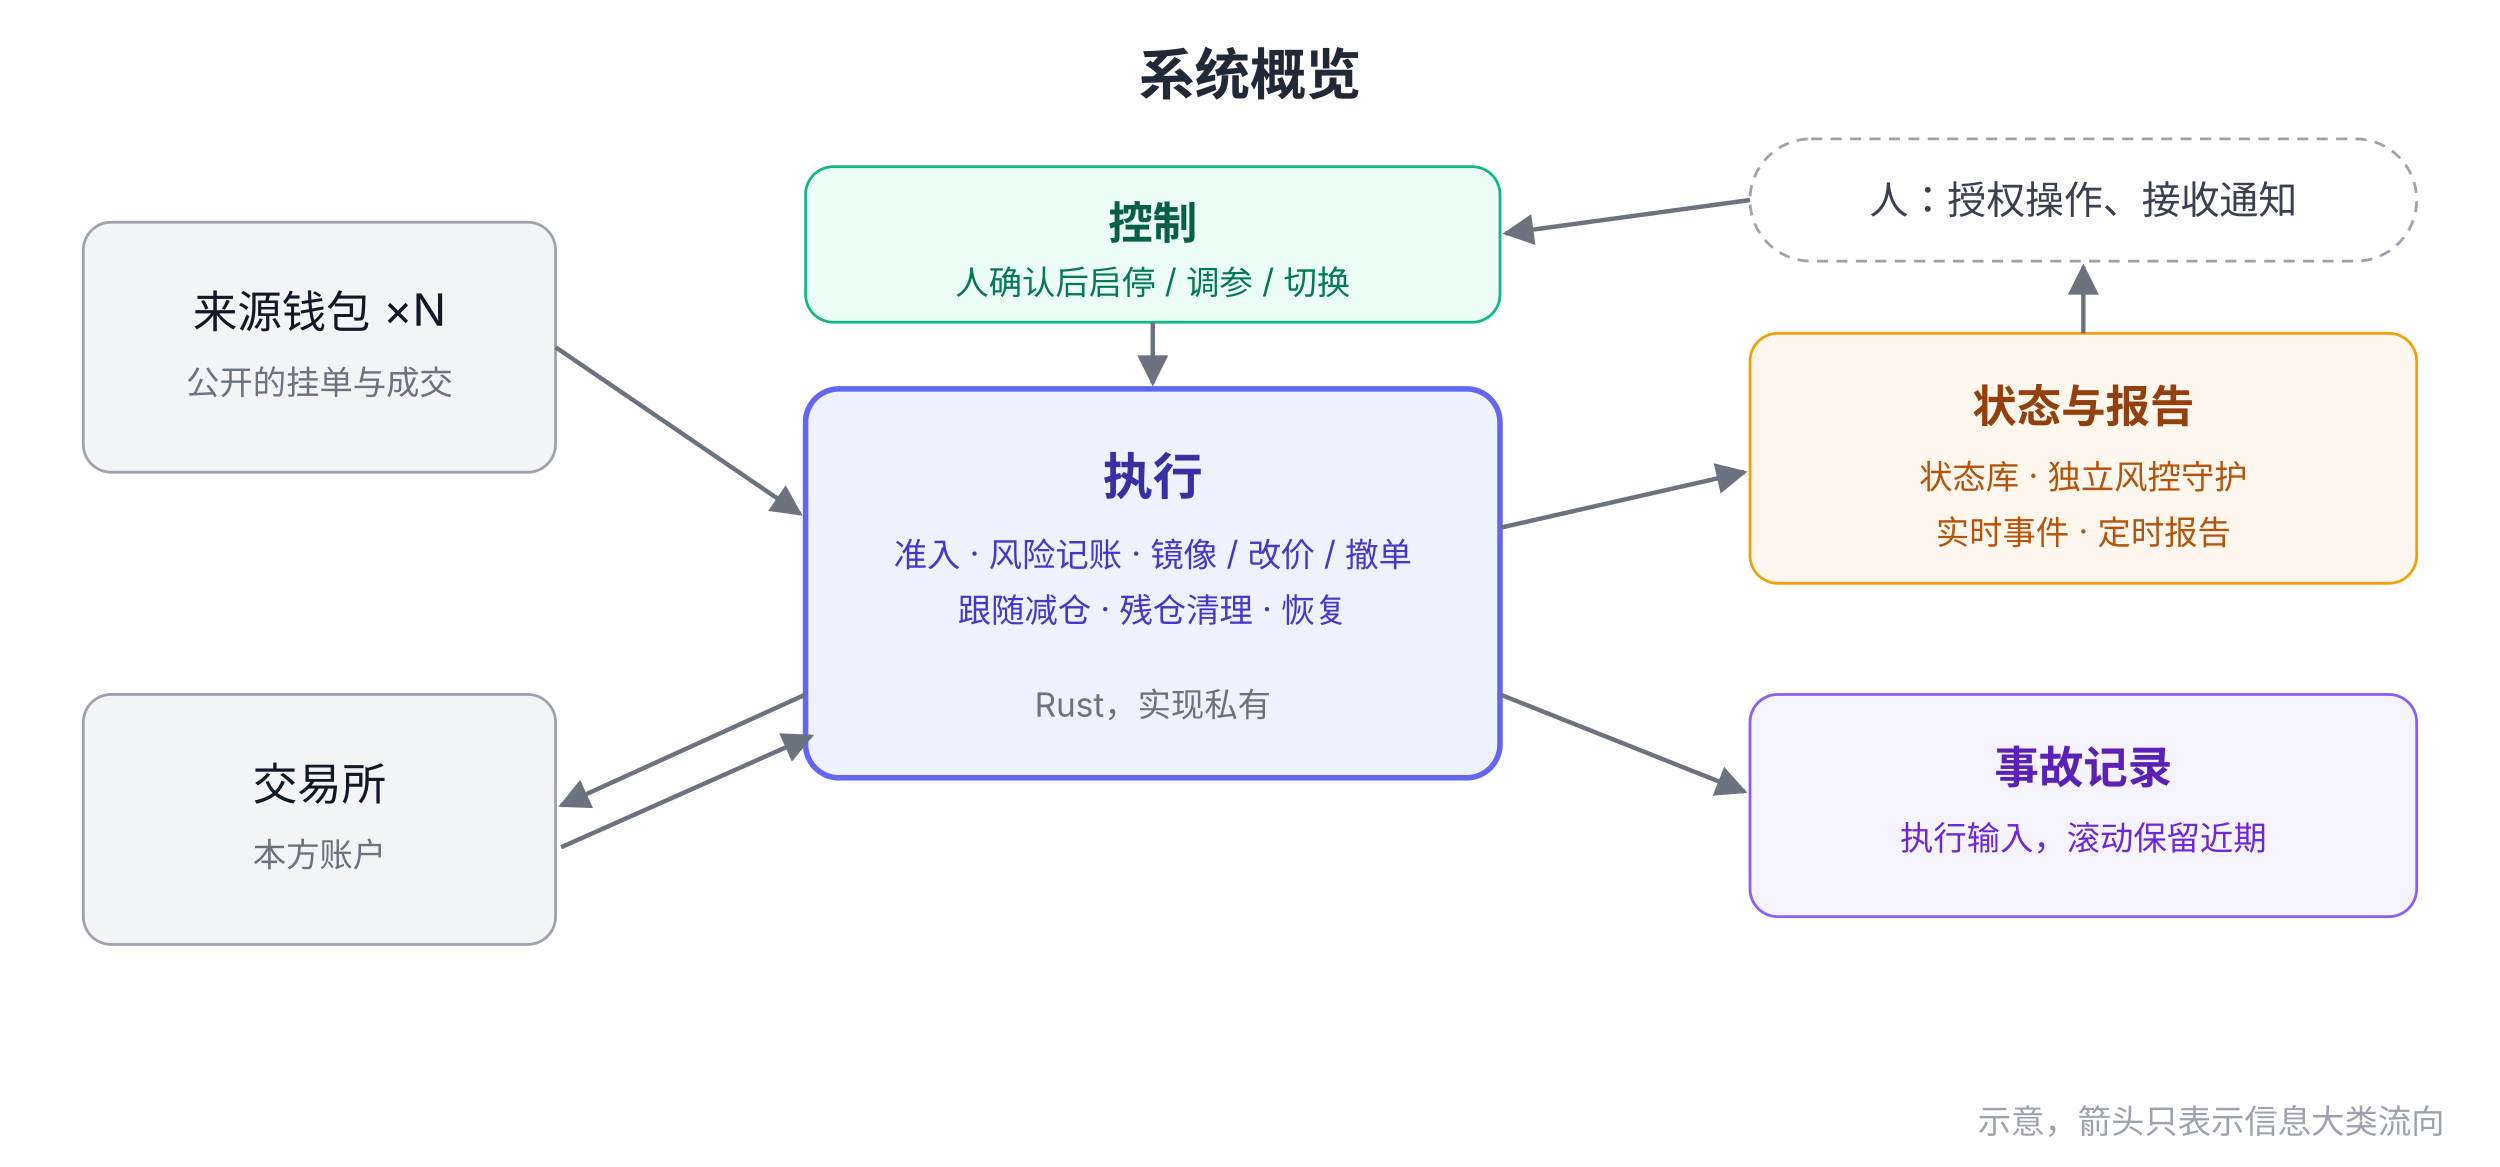
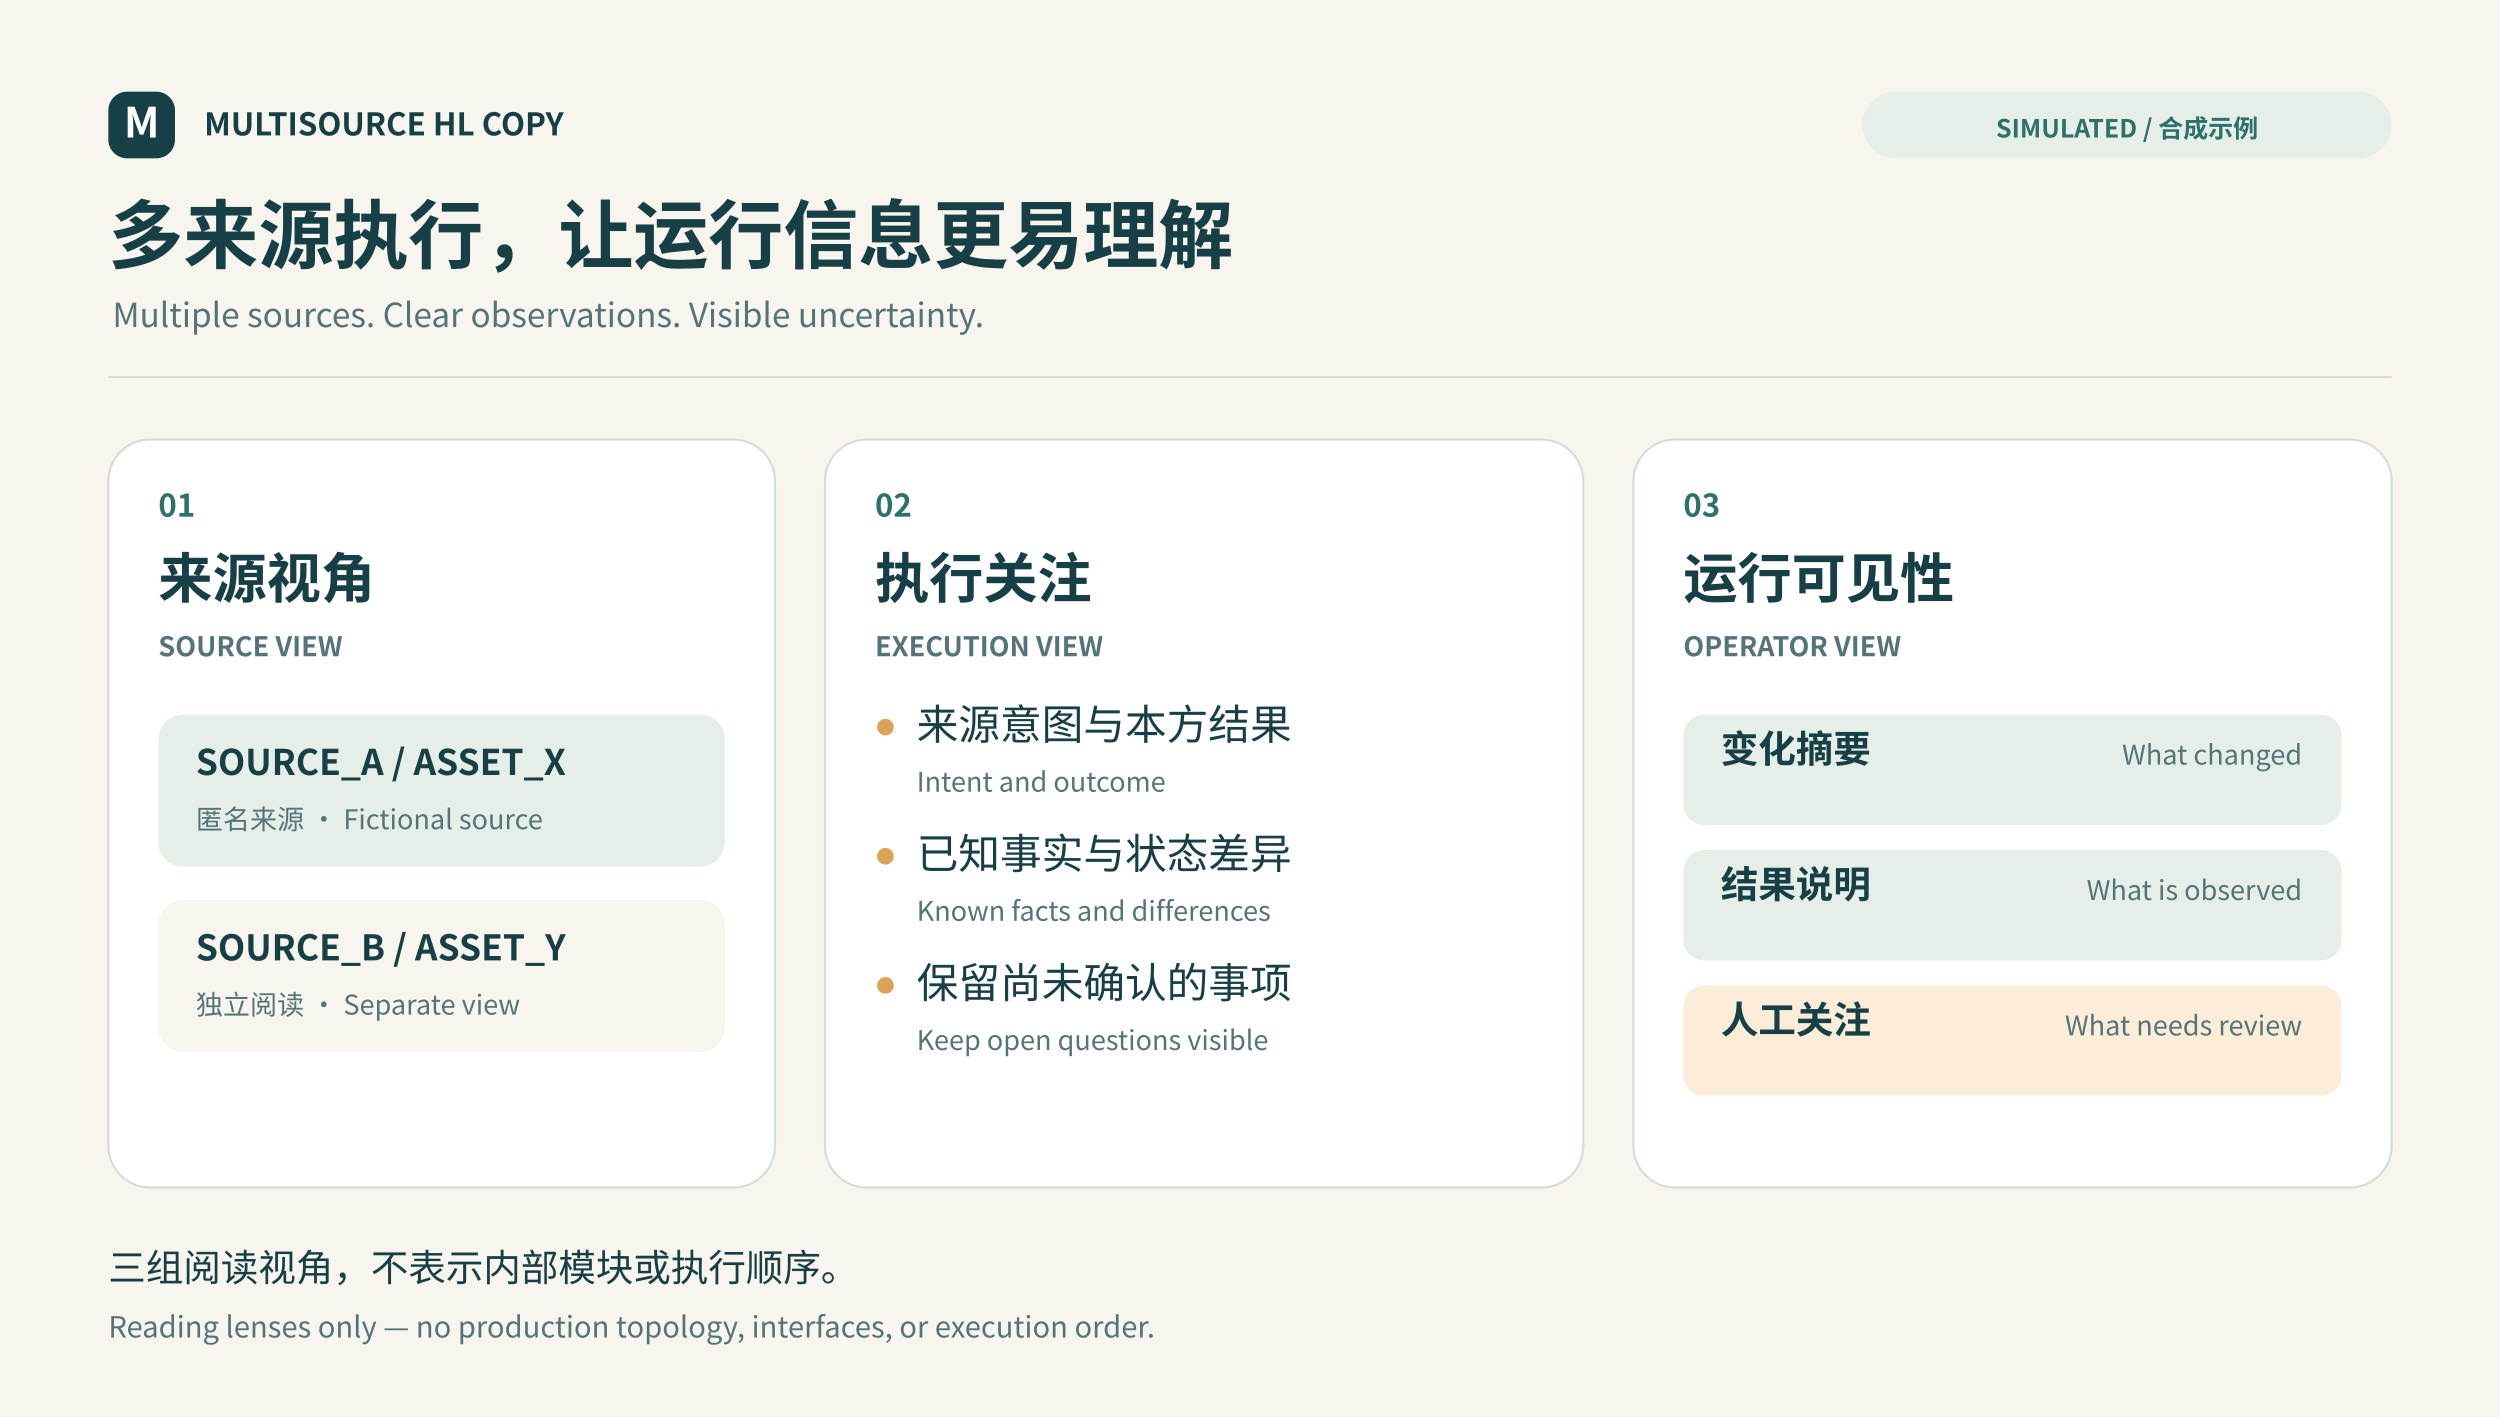
- <svg xmlns="http://www.w3.org/2000/svg" width="900" height="420" viewBox="0 0 900 420" font-family="-apple-system, 'Segoe UI', 'PingFang SC', 'Microsoft YaHei', sans-serif">
-   <rect width="900" height="420" fill="#ffffff" />
-   <text x="450" y="34" text-anchor="middle" font-size="20" font-weight="600" fill="#1f2937">系统概览</text>
-   <text x="880" y="408" text-anchor="end" font-size="12" fill="#9ca3af">示意，箭头只表示信息大类流向</text>
-   <defs>
-     <marker id="a" viewBox="0 0 10 10" refX="9" refY="5" markerWidth="7" markerHeight="7" orient="auto">
-       <path d="M0,0 L10,5 L0,10 z" fill="#6b7280" />
-     </marker>
-   </defs>
-   <rect x="30" y="80" width="170" height="90" rx="10" fill="#f3f4f6" stroke="#9ca3af" />
-   <text x="115" y="118" text-anchor="middle" font-size="16" fill="#111827">来源钱包 ×N</text>
-   <text x="115" y="142" text-anchor="middle" font-size="12" fill="#6b7280">公开的挂单与成交</text>
-   <rect x="30" y="250" width="170" height="90" rx="10" fill="#f3f4f6" stroke="#9ca3af" />
-   <text x="115" y="288" text-anchor="middle" font-size="16" fill="#111827">交易所</text>
-   <text x="115" y="312" text-anchor="middle" font-size="12" fill="#6b7280">本方账户</text>
-   <rect x="290" y="140" width="250" height="140" rx="12" fill="#eef2ff" stroke="#6366f1" stroke-width="2" />
-   <text x="415" y="178" text-anchor="middle" font-size="18" font-weight="600" fill="#3730a3">执行</text>
-   <text x="415" y="204" text-anchor="middle" font-size="12" fill="#4338ca">准入 · 风险记账 · 镜像 / 改价 / 撤单</text>
-   <text x="415" y="224" text-anchor="middle" font-size="12" fill="#4338ca">跟随减仓 · 残仓清理 · 恢复</text>
-   <text x="415" y="258" text-anchor="middle" font-size="12" fill="#6b7280">Rust，实现私有</text>
-   <rect x="290" y="60" width="250" height="56" rx="10" fill="#ecfdf5" stroke="#10b981" />
-   <text x="415" y="86" text-anchor="middle" font-size="16" font-weight="600" fill="#065f46">控制</text>
-   <text x="415" y="106" text-anchor="middle" font-size="12" fill="#047857">人确认后启停 / 调参 / 切换</text>
-   <rect x="630" y="120" width="240" height="90" rx="10" fill="#fff7ed" stroke="#f59e0b" />
-   <text x="750" y="152" text-anchor="middle" font-size="16" font-weight="600" fill="#92400e">状态与报告</text>
-   <text x="750" y="176" text-anchor="middle" font-size="12" fill="#b45309">状态库 · 独立风控守护</text>
-   <text x="750" y="196" text-anchor="middle" font-size="12" fill="#b45309">实时事件 · 定时报告</text>
-   <rect x="630" y="250" width="240" height="80" rx="10" fill="#f5f3ff" stroke="#8b5cf6" />
-   <text x="750" y="282" text-anchor="middle" font-size="16" font-weight="600" fill="#5b21b6">事故记录</text>
-   <text x="750" y="306" text-anchor="middle" font-size="12" fill="#6d28d9">执行输入，滚动保留近期</text>
-   <rect x="630" y="50" width="240" height="44" rx="22" fill="#ffffff" stroke="#9ca3af" stroke-dasharray="4 3" />
-   <text x="750" y="77" text-anchor="middle" font-size="14" fill="#374151">人：授权操作、接收通知</text>
-   <line x1="200" y1="125" x2="288" y2="185" stroke="#6b7280" stroke-width="1.6" marker-end="url(#a)" />
-   <line x1="290" y1="250" x2="202" y2="290" stroke="#6b7280" stroke-width="1.6" marker-end="url(#a)" />
-   <line x1="202" y1="305" x2="292" y2="265" stroke="#6b7280" stroke-width="1.6" marker-end="url(#a)" />
-   <line x1="415" y1="116" x2="415" y2="138" stroke="#6b7280" stroke-width="1.6" marker-end="url(#a)" />
-   <line x1="540" y1="190" x2="628" y2="170" stroke="#6b7280" stroke-width="1.6" marker-end="url(#a)" />
-   <line x1="540" y1="250" x2="628" y2="285" stroke="#6b7280" stroke-width="1.6" marker-end="url(#a)" />
-   <line x1="630" y1="72" x2="542" y2="84" stroke="#6b7280" stroke-width="1.6" marker-end="url(#a)" />
-   <line x1="750" y1="120" x2="750" y2="96" stroke="#6b7280" stroke-width="1.6" marker-end="url(#a)" />
+ <svg xmlns="http://www.w3.org/2000/svg" width="1200" height="680" viewBox="0 0 1200 680" role="img" aria-labelledby="title desc" font-family="Noto Sans CJK SC, Microsoft YaHei, sans-serif">
+   <rect x="0" y="0" width="1200" height="680" rx="0" fill="#F7F5ED" />
+   <rect x="52" y="44" width="32" height="32" rx="9" fill="#173F46" />
+   <text x="68" y="66" font-size="20" fill="#FFFFFF" font-weight="700" text-anchor="middle">M</text>
+   <text x="98" y="65" font-size="15" fill="#173F46" font-weight="700" text-anchor="start">MULTISOURCE HL COPY</text>
+   <rect x="894" y="44" width="254" height="32" rx="16" fill="#E5EFE8" />
+   <text x="1021.0" y="66" font-size="12" fill="#2D716A" font-weight="600" text-anchor="middle">SIMULATED / 合成示例</text>
+   <text x="52" y="126" font-size="36" fill="#173F46" font-weight="700" text-anchor="start">多来源执行，让运行信息更易理解</text>
+   <text x="54" y="157" font-size="16" fill="#557479" font-weight="400" text-anchor="start">Multiple sources. Clear observations. Visible uncertainty.</text>
+   <line x1="52" y1="181" x2="1148" y2="181" stroke="#D2DDD6" />
+   <rect x="52" y="211" width="320" height="359" rx="20" fill="#FFFFFF" stroke="#D2DDD6" />
+   <text x="76" y="248" font-size="15" fill="#2D716A" font-weight="700" text-anchor="start">01</text>
+   <text x="76" y="287" font-size="26" fill="#173F46" font-weight="700" text-anchor="start">来源视角</text>
+   <text x="76" y="315" font-size="13" fill="#557479" font-weight="600" text-anchor="start">SOURCE VIEW</text>
+   <rect x="396" y="211" width="364" height="359" rx="20" fill="#FFFFFF" stroke="#D2DDD6" />
+   <text x="420" y="248" font-size="15" fill="#2D716A" font-weight="700" text-anchor="start">02</text>
+   <text x="420" y="287" font-size="26" fill="#173F46" font-weight="700" text-anchor="start">执行关注</text>
+   <text x="420" y="315" font-size="13" fill="#557479" font-weight="600" text-anchor="start">EXECUTION VIEW</text>
+   <rect x="784" y="211" width="364" height="359" rx="20" fill="#FFFFFF" stroke="#D2DDD6" />
+   <text x="808" y="248" font-size="15" fill="#2D716A" font-weight="700" text-anchor="start">03</text>
+   <text x="808" y="287" font-size="26" fill="#173F46" font-weight="700" text-anchor="start">运行可见性</text>
+   <text x="808" y="315" font-size="13" fill="#557479" font-weight="600" text-anchor="start">OPERATOR VIEW</text>
+   <rect x="76" y="343" width="272" height="73" rx="12" fill="#E5EFE8" />
+   <text x="94" y="372" font-size="17" fill="#173F46" font-weight="600" text-anchor="start">SOURCE_A  /  ASSET_X</text>
+   <text x="94" y="398" font-size="13" fill="#557479" font-weight="400" text-anchor="start">匿名来源 · Fictional source</text>
+   <rect x="76" y="432" width="272" height="73" rx="12" fill="#F7F5ED" />
+   <text x="94" y="461" font-size="17" fill="#173F46" font-weight="600" text-anchor="start">SOURCE_B  /  ASSET_Y</text>
+   <text x="94" y="487" font-size="13" fill="#557479" font-weight="400" text-anchor="start">独立阅读 · Separate view</text>
+   <circle cx="425" cy="349" r="4" fill="#DBA353" />
+   <text x="440" y="355" font-size="20" fill="#173F46" font-weight="400" text-anchor="start">来源意图与本方结果</text>
+   <text x="440" y="380" font-size="13" fill="#557479" font-weight="400" text-anchor="start">Intent and outcome</text>
+   <circle cx="425" cy="411" r="4" fill="#DBA353" />
+   <text x="440" y="417" font-size="20" fill="#173F46" font-weight="400" text-anchor="start">已知事实与状态差异</text>
+   <text x="440" y="442" font-size="13" fill="#557479" font-weight="400" text-anchor="start">Known facts and differences</text>
+   <circle cx="425" cy="473" r="4" fill="#DBA353" />
+   <text x="440" y="479" font-size="20" fill="#173F46" font-weight="400" text-anchor="start">保留尚未确认的事项</text>
+   <text x="440" y="504" font-size="13" fill="#557479" font-weight="400" text-anchor="start">Keep open questions visible</text>
+   <rect x="808" y="343" width="316" height="53" rx="10" fill="#E5EFE8" />
+   <text x="826" y="366" font-size="18" fill="#173F46" font-weight="600" text-anchor="start">变化摘要</text>
+   <text x="1105" y="367" font-size="13" fill="#557479" font-weight="400" text-anchor="end">What changed</text>
+   <rect x="808" y="408" width="316" height="53" rx="10" fill="#E5EFE8" />
+   <text x="826" y="431" font-size="18" fill="#173F46" font-weight="600" text-anchor="start">结果说明</text>
+   <text x="1105" y="432" font-size="13" fill="#557479" font-weight="400" text-anchor="end">What is observed</text>
+   <rect x="808" y="473" width="316" height="53" rx="10" fill="#FCEDD9" />
+   <text x="826" y="496" font-size="18" fill="#173F46" font-weight="600" text-anchor="start">人工关注</text>
+   <text x="1105" y="497" font-size="13" fill="#557479" font-weight="400" text-anchor="end">What needs review</text>
+   <text x="52" y="615" font-size="18" fill="#173F46" font-weight="500" text-anchor="start">三组阅读视角，不表示内部模块或执行顺序。</text>
+   <text x="52" y="642" font-size="14" fill="#557479" font-weight="400" text-anchor="start">Reading lenses only — no production topology, interfaces, or execution order.</text>
</svg>
